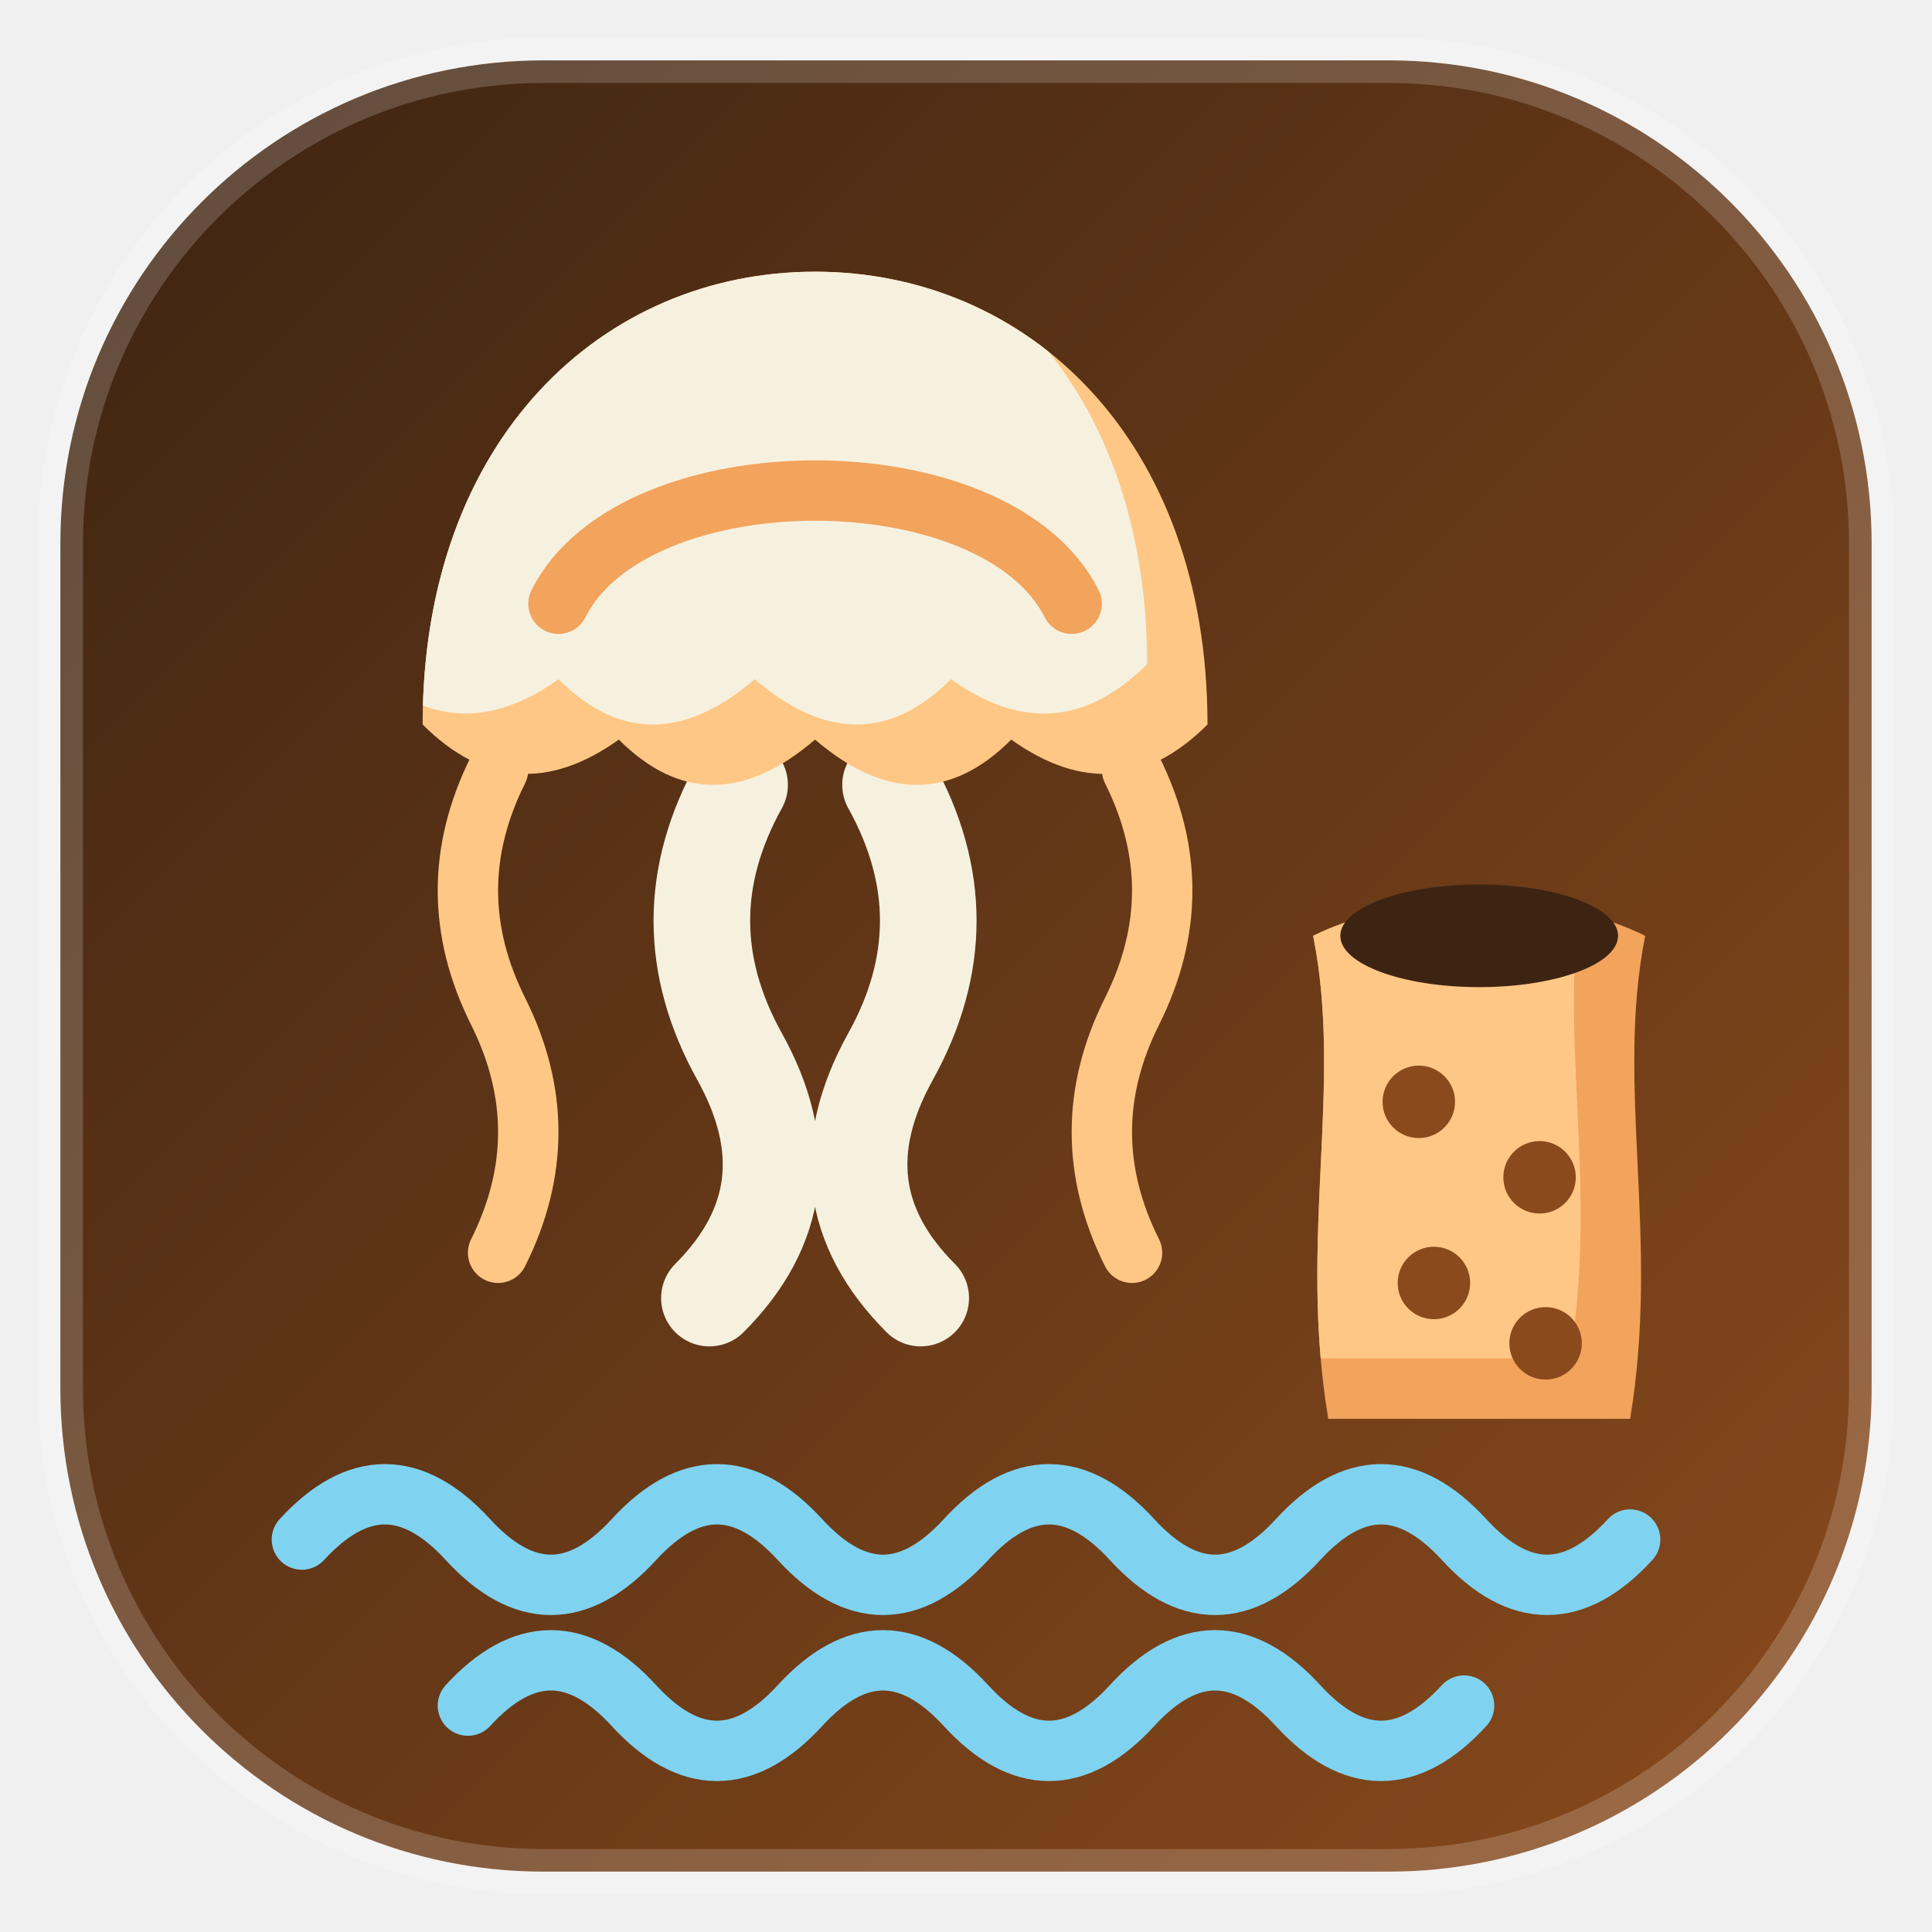
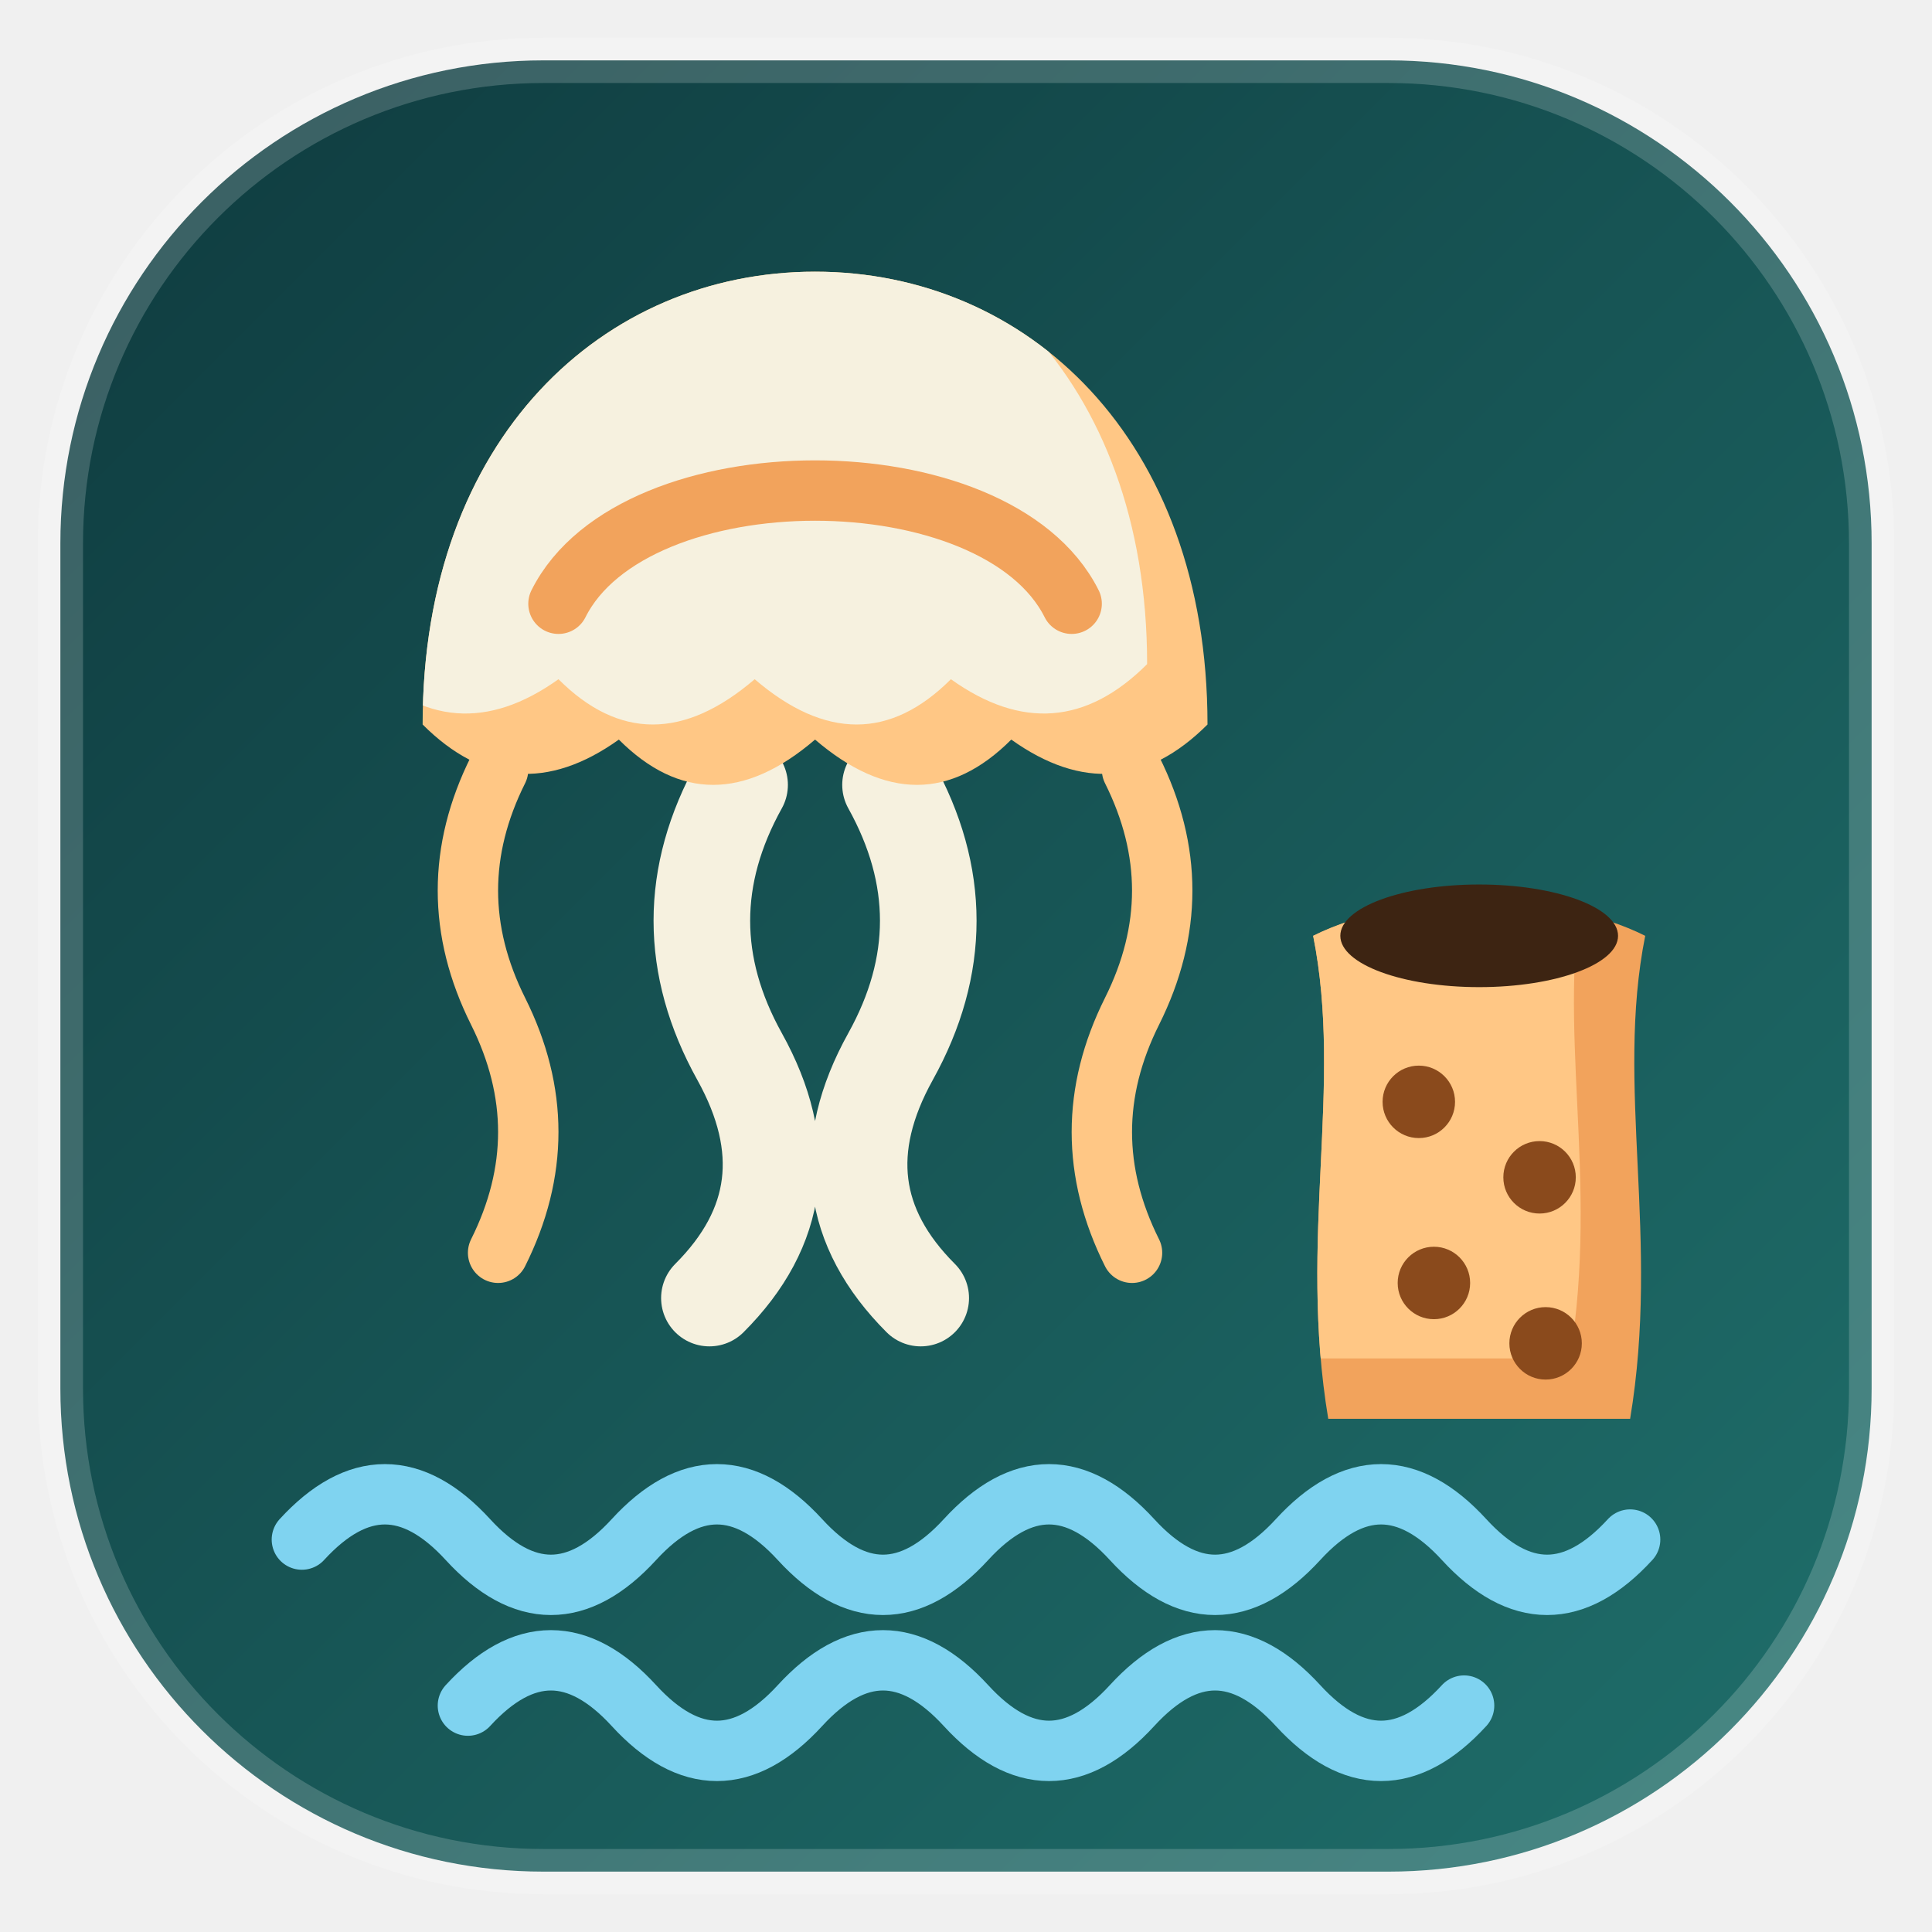
<svg xmlns="http://www.w3.org/2000/svg" width="64" height="64" viewBox="0 0 64 64" stroke-linecap="round" stroke-linejoin="round">
  <defs>
    <linearGradient id="earlyAnimals-bg" x1="0" y1="0" x2="1" y2="1">
-       <stop offset="0" stop-color="#3d2412" />
-       <stop offset="1" stop-color="#8a4a1c" />
+       <stop offset="0" stop-color="#0f3b3f" />
+       <stop offset="1" stop-color="#1f6f6b" />
    </linearGradient>
    <clipPath id="earlyAnimals-c">
      <path d="M14 24C14 14.5 20 9 27 9S40 14.5 40 24Q37 27 33.5 24.5Q30.5 27.5 27 24.5Q23.5 27.5 20.5 24.5Q17 27 14 24Z" />
    </clipPath>
    <clipPath id="earlyAnimals-s">
      <path d="M44 47C43 41 44.5 36 43.5 31C46.5 29.5 51.5 29.5 54.5 31C53.5 36 55 41 54 47Z" />
    </clipPath>
  </defs>
  <rect x="2" y="2" width="60" height="60" rx="16" fill="url(#earlyAnimals-bg)" stroke="#ffffff" stroke-opacity="0.18" stroke-width="1.5" />
  <path d="M10 51q2.75-3 5.5 0t5.5 0t5.5 0t5.5 0t5.5 0t5.5 0t5.5 0t5.5 0M15.5 56.5q2.75-3 5.5 0t5.5 0t5.5 0t5.5 0t5.5 0t5.5 0" fill="none" stroke="#7fd3f0" stroke-width="2" />
  <path d="M44 47C43 41 44.5 36 43.5 31C46.5 29.5 51.5 29.5 54.5 31C53.5 36 55 41 54 47Z" fill="#f2a35c" />
  <g clip-path="url(#earlyAnimals-s)">
    <path d="M44 47C43 41 44.5 36 43.5 31C46.5 29.5 51.5 29.5 54.5 31C53.5 36 55 41 54 47Z" transform="translate(-2 -2)" fill="#ffc785" />
  </g>
  <ellipse cx="49" cy="31" rx="4.6" ry="1.7" fill="#3d2412" />
  <g fill="#8a4a1c">
    <circle cx="47" cy="36.5" r="1.2" />
    <circle cx="51" cy="39" r="1.2" />
    <circle cx="47.5" cy="42.5" r="1.2" />
    <circle cx="51.2" cy="44.5" r="1.2" />
  </g>
  <path d="M16.5 25.5q-2 4 0 8t0 8M37.5 25.5q2 4 0 8t0 8" fill="none" stroke="#ffc785" stroke-width="2" />
  <path d="M24.5 26q-2.5 4.5 0 9t-1 8M29.5 26q2.5 4.5 0 9t1 8" fill="none" stroke="#f6f1df" stroke-width="3.2" />
  <path d="M14 24C14 14.5 20 9 27 9S40 14.5 40 24Q37 27 33.5 24.5Q30.5 27.5 27 24.5Q23.5 27.5 20.5 24.5Q17 27 14 24Z" fill="#ffc785" />
  <g clip-path="url(#earlyAnimals-c)">
    <path d="M14 24C14 14.5 20 9 27 9S40 14.5 40 24Q37 27 33.5 24.5Q30.5 27.5 27 24.5Q23.5 27.5 20.5 24.5Q17 27 14 24Z" transform="translate(-2 -2)" fill="#f6f1df" />
  </g>
  <path d="M18.5 20C21 15 33 15 35.5 20" fill="none" stroke="#f2a35c" stroke-width="2" />
</svg>
